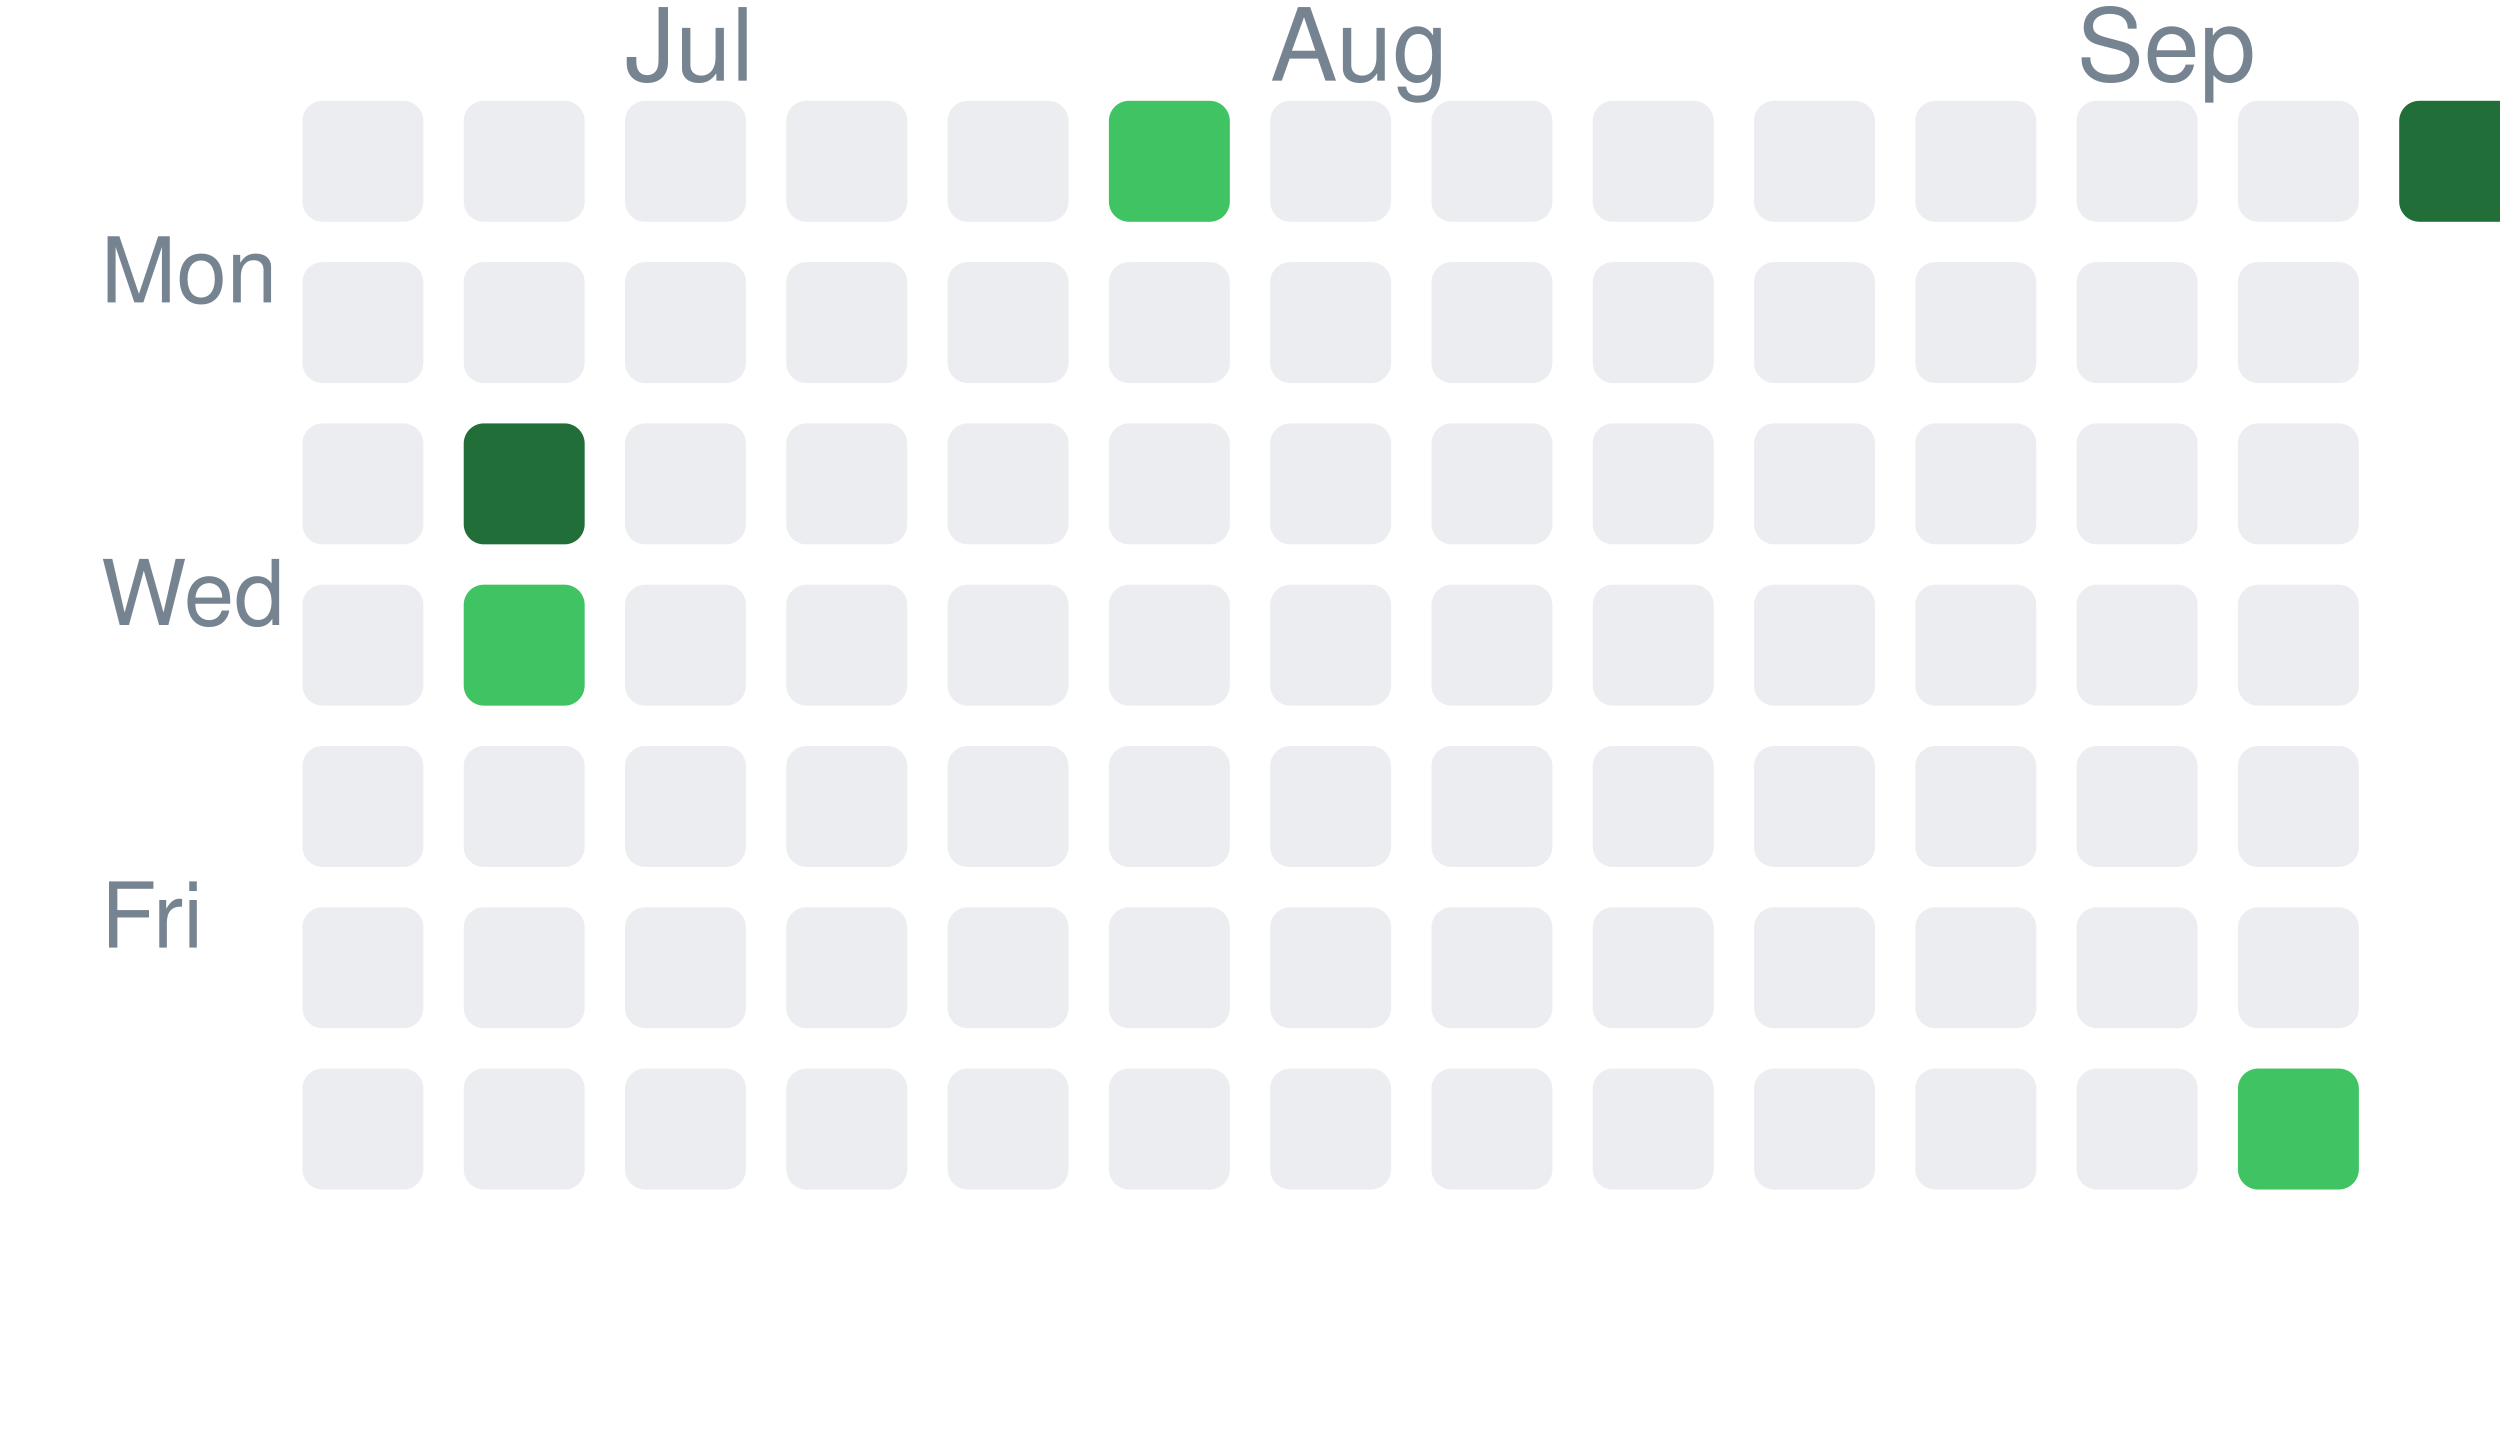
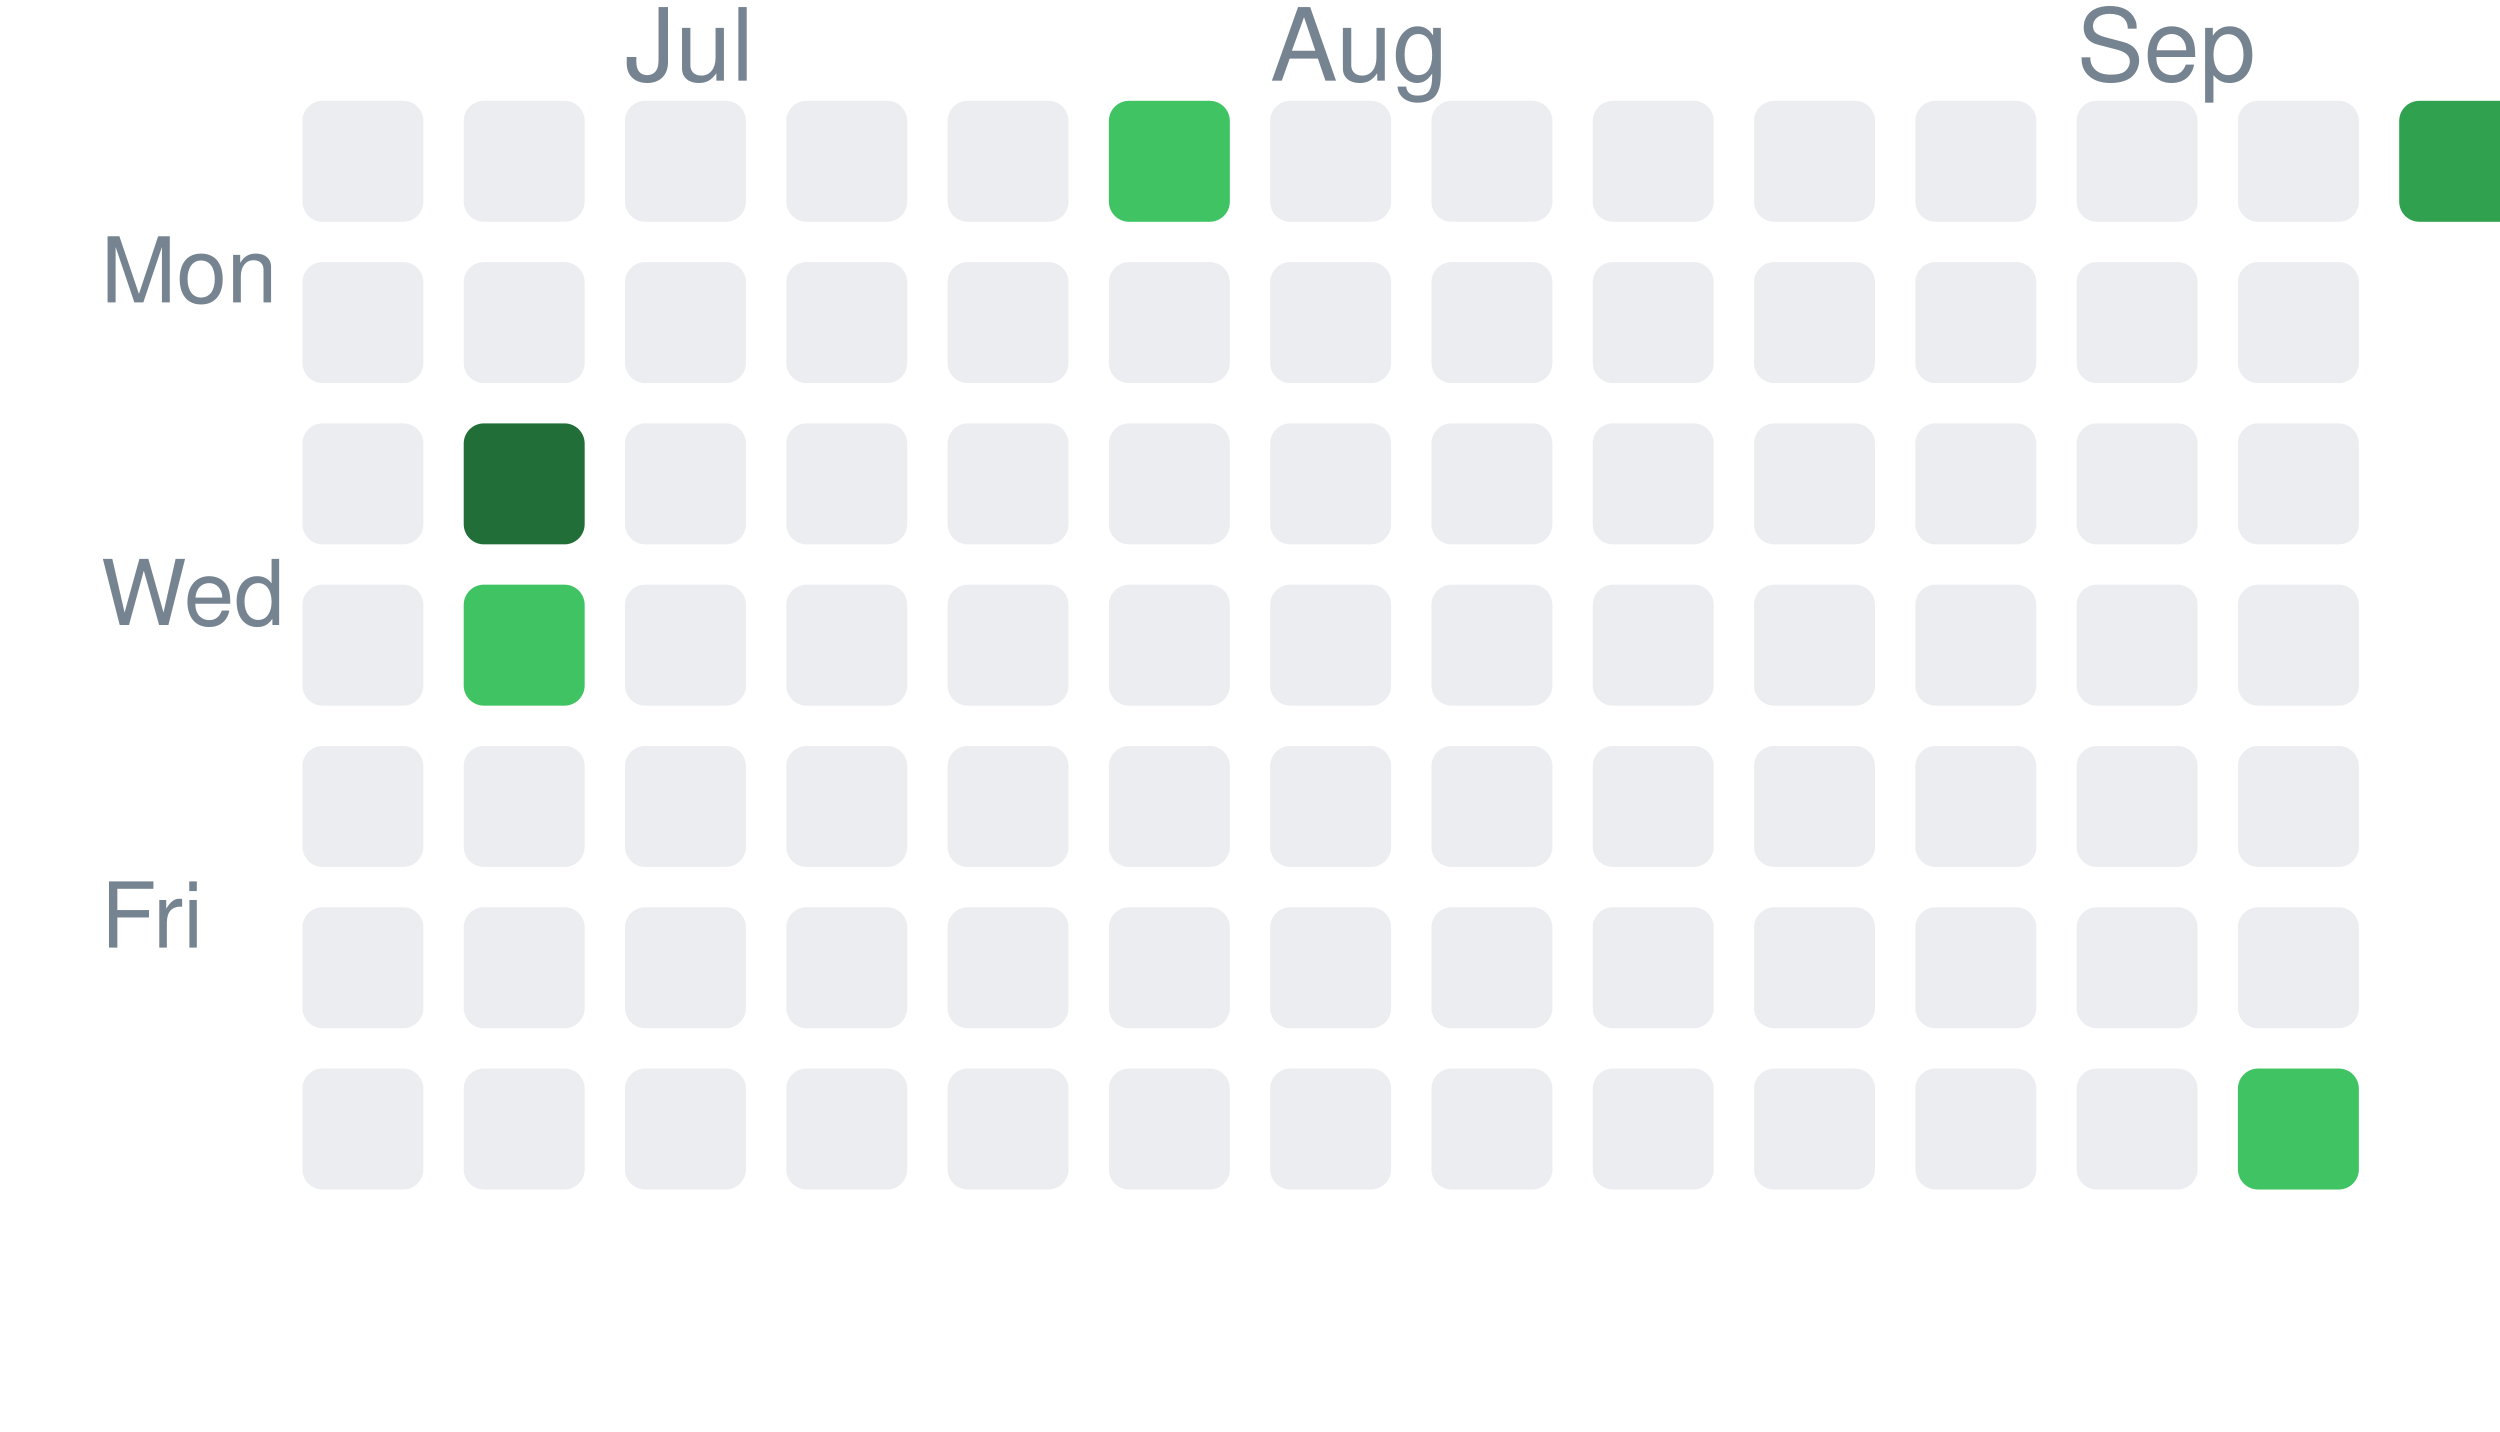
<svg xmlns="http://www.w3.org/2000/svg" width="248" height="142" style="font-family: -apple-system, BlinkMacSystemFont, Segoe UI, Helvetica, Arial, sans-serif, Apple Color Emoji, Segoe UI Emoji;">
  <style>
.month { font-size: 10px; fill: #768390; }
.wday { font-size: 9px; fill: #768390; }
</style>
  <text x="10" y="30" class="wday">Mon</text>
  <text x="10" y="62" class="wday">Wed</text>
  <text x="10" y="94" class="wday">Fri</text>
  <rect x="30" y="10" width="12" height="12" rx="2" ry="2" fill="#ebedf0" />
  <rect x="30" y="26" width="12" height="12" rx="2" ry="2" fill="#ebedf0" />
  <rect x="30" y="42" width="12" height="12" rx="2" ry="2" fill="#ebedf0" />
  <rect x="30" y="58" width="12" height="12" rx="2" ry="2" fill="#ebedf0" />
  <rect x="30" y="74" width="12" height="12" rx="2" ry="2" fill="#ebedf0" />
  <rect x="30" y="90" width="12" height="12" rx="2" ry="2" fill="#ebedf0" />
  <rect x="30" y="106" width="12" height="12" rx="2" ry="2" fill="#ebedf0" />
  <rect x="46" y="10" width="12" height="12" rx="2" ry="2" fill="#ebedf0" />
  <rect x="46" y="26" width="12" height="12" rx="2" ry="2" fill="#ebedf0" />
  <rect x="46" y="42" width="12" height="12" rx="2" ry="2" fill="#216e39" />
  <rect x="46" y="58" width="12" height="12" rx="2" ry="2" fill="#40c463" />
  <rect x="46" y="74" width="12" height="12" rx="2" ry="2" fill="#ebedf0" />
  <rect x="46" y="90" width="12" height="12" rx="2" ry="2" fill="#ebedf0" />
  <rect x="46" y="106" width="12" height="12" rx="2" ry="2" fill="#ebedf0" />
  <rect x="62" y="10" width="12" height="12" rx="2" ry="2" fill="#ebedf0" />
  <rect x="62" y="26" width="12" height="12" rx="2" ry="2" fill="#ebedf0" />
  <rect x="62" y="42" width="12" height="12" rx="2" ry="2" fill="#ebedf0" />
  <rect x="62" y="58" width="12" height="12" rx="2" ry="2" fill="#ebedf0" />
  <rect x="62" y="74" width="12" height="12" rx="2" ry="2" fill="#ebedf0" />
  <rect x="62" y="90" width="12" height="12" rx="2" ry="2" fill="#ebedf0" />
  <rect x="62" y="106" width="12" height="12" rx="2" ry="2" fill="#ebedf0" />
  <rect x="78" y="10" width="12" height="12" rx="2" ry="2" fill="#ebedf0" />
  <rect x="78" y="26" width="12" height="12" rx="2" ry="2" fill="#ebedf0" />
  <rect x="78" y="42" width="12" height="12" rx="2" ry="2" fill="#ebedf0" />
  <rect x="78" y="58" width="12" height="12" rx="2" ry="2" fill="#ebedf0" />
  <rect x="78" y="74" width="12" height="12" rx="2" ry="2" fill="#ebedf0" />
  <rect x="78" y="90" width="12" height="12" rx="2" ry="2" fill="#ebedf0" />
  <rect x="78" y="106" width="12" height="12" rx="2" ry="2" fill="#ebedf0" />
  <rect x="94" y="10" width="12" height="12" rx="2" ry="2" fill="#ebedf0" />
  <rect x="94" y="26" width="12" height="12" rx="2" ry="2" fill="#ebedf0" />
  <rect x="94" y="42" width="12" height="12" rx="2" ry="2" fill="#ebedf0" />
  <rect x="94" y="58" width="12" height="12" rx="2" ry="2" fill="#ebedf0" />
  <rect x="94" y="74" width="12" height="12" rx="2" ry="2" fill="#ebedf0" />
  <rect x="94" y="90" width="12" height="12" rx="2" ry="2" fill="#ebedf0" />
  <rect x="94" y="106" width="12" height="12" rx="2" ry="2" fill="#ebedf0" />
  <rect x="110" y="10" width="12" height="12" rx="2" ry="2" fill="#40c463" />
  <rect x="110" y="26" width="12" height="12" rx="2" ry="2" fill="#ebedf0" />
  <rect x="110" y="42" width="12" height="12" rx="2" ry="2" fill="#ebedf0" />
  <rect x="110" y="58" width="12" height="12" rx="2" ry="2" fill="#ebedf0" />
  <rect x="110" y="74" width="12" height="12" rx="2" ry="2" fill="#ebedf0" />
  <rect x="110" y="90" width="12" height="12" rx="2" ry="2" fill="#ebedf0" />
  <rect x="110" y="106" width="12" height="12" rx="2" ry="2" fill="#ebedf0" />
  <rect x="126" y="10" width="12" height="12" rx="2" ry="2" fill="#ebedf0" />
  <rect x="126" y="26" width="12" height="12" rx="2" ry="2" fill="#ebedf0" />
  <rect x="126" y="42" width="12" height="12" rx="2" ry="2" fill="#ebedf0" />
  <rect x="126" y="58" width="12" height="12" rx="2" ry="2" fill="#ebedf0" />
  <rect x="126" y="74" width="12" height="12" rx="2" ry="2" fill="#ebedf0" />
  <rect x="126" y="90" width="12" height="12" rx="2" ry="2" fill="#ebedf0" />
  <rect x="126" y="106" width="12" height="12" rx="2" ry="2" fill="#ebedf0" />
  <rect x="142" y="10" width="12" height="12" rx="2" ry="2" fill="#ebedf0" />
  <rect x="142" y="26" width="12" height="12" rx="2" ry="2" fill="#ebedf0" />
  <rect x="142" y="42" width="12" height="12" rx="2" ry="2" fill="#ebedf0" />
  <rect x="142" y="58" width="12" height="12" rx="2" ry="2" fill="#ebedf0" />
  <rect x="142" y="74" width="12" height="12" rx="2" ry="2" fill="#ebedf0" />
  <rect x="142" y="90" width="12" height="12" rx="2" ry="2" fill="#ebedf0" />
  <rect x="142" y="106" width="12" height="12" rx="2" ry="2" fill="#ebedf0" />
  <rect x="158" y="10" width="12" height="12" rx="2" ry="2" fill="#ebedf0" />
  <rect x="158" y="26" width="12" height="12" rx="2" ry="2" fill="#ebedf0" />
  <rect x="158" y="42" width="12" height="12" rx="2" ry="2" fill="#ebedf0" />
  <rect x="158" y="58" width="12" height="12" rx="2" ry="2" fill="#ebedf0" />
  <rect x="158" y="74" width="12" height="12" rx="2" ry="2" fill="#ebedf0" />
  <rect x="158" y="90" width="12" height="12" rx="2" ry="2" fill="#ebedf0" />
  <rect x="158" y="106" width="12" height="12" rx="2" ry="2" fill="#ebedf0" />
  <rect x="174" y="10" width="12" height="12" rx="2" ry="2" fill="#ebedf0" />
  <rect x="174" y="26" width="12" height="12" rx="2" ry="2" fill="#ebedf0" />
  <rect x="174" y="42" width="12" height="12" rx="2" ry="2" fill="#ebedf0" />
  <rect x="174" y="58" width="12" height="12" rx="2" ry="2" fill="#ebedf0" />
  <rect x="174" y="74" width="12" height="12" rx="2" ry="2" fill="#ebedf0" />
  <rect x="174" y="90" width="12" height="12" rx="2" ry="2" fill="#ebedf0" />
  <rect x="174" y="106" width="12" height="12" rx="2" ry="2" fill="#ebedf0" />
  <rect x="190" y="10" width="12" height="12" rx="2" ry="2" fill="#ebedf0" />
  <rect x="190" y="26" width="12" height="12" rx="2" ry="2" fill="#ebedf0" />
  <rect x="190" y="42" width="12" height="12" rx="2" ry="2" fill="#ebedf0" />
  <rect x="190" y="58" width="12" height="12" rx="2" ry="2" fill="#ebedf0" />
  <rect x="190" y="74" width="12" height="12" rx="2" ry="2" fill="#ebedf0" />
  <rect x="190" y="90" width="12" height="12" rx="2" ry="2" fill="#ebedf0" />
  <rect x="190" y="106" width="12" height="12" rx="2" ry="2" fill="#ebedf0" />
  <rect x="206" y="10" width="12" height="12" rx="2" ry="2" fill="#ebedf0" />
  <rect x="206" y="26" width="12" height="12" rx="2" ry="2" fill="#ebedf0" />
  <rect x="206" y="42" width="12" height="12" rx="2" ry="2" fill="#ebedf0" />
  <rect x="206" y="58" width="12" height="12" rx="2" ry="2" fill="#ebedf0" />
  <rect x="206" y="74" width="12" height="12" rx="2" ry="2" fill="#ebedf0" />
  <rect x="206" y="90" width="12" height="12" rx="2" ry="2" fill="#ebedf0" />
  <rect x="206" y="106" width="12" height="12" rx="2" ry="2" fill="#ebedf0" />
  <rect x="222" y="10" width="12" height="12" rx="2" ry="2" fill="#ebedf0" />
  <rect x="222" y="26" width="12" height="12" rx="2" ry="2" fill="#ebedf0" />
  <rect x="222" y="42" width="12" height="12" rx="2" ry="2" fill="#ebedf0" />
  <rect x="222" y="58" width="12" height="12" rx="2" ry="2" fill="#ebedf0" />
  <rect x="222" y="74" width="12" height="12" rx="2" ry="2" fill="#ebedf0" />
  <rect x="222" y="90" width="12" height="12" rx="2" ry="2" fill="#ebedf0" />
  <rect x="222" y="106" width="12" height="12" rx="2" ry="2" fill="#40c463" />
-   <rect x="238" y="10" width="12" height="12" rx="2" ry="2" fill="#216e39" />
+   <rect x="238" y="10" width="12" height="12" rx="2" ry="2" fill="#30a14e" />
  <text x="62" y="8" class="month">Jul</text>
  <text x="126" y="8" class="month">Aug</text>
  <text x="206" y="8" class="month">Sep</text>
</svg>
